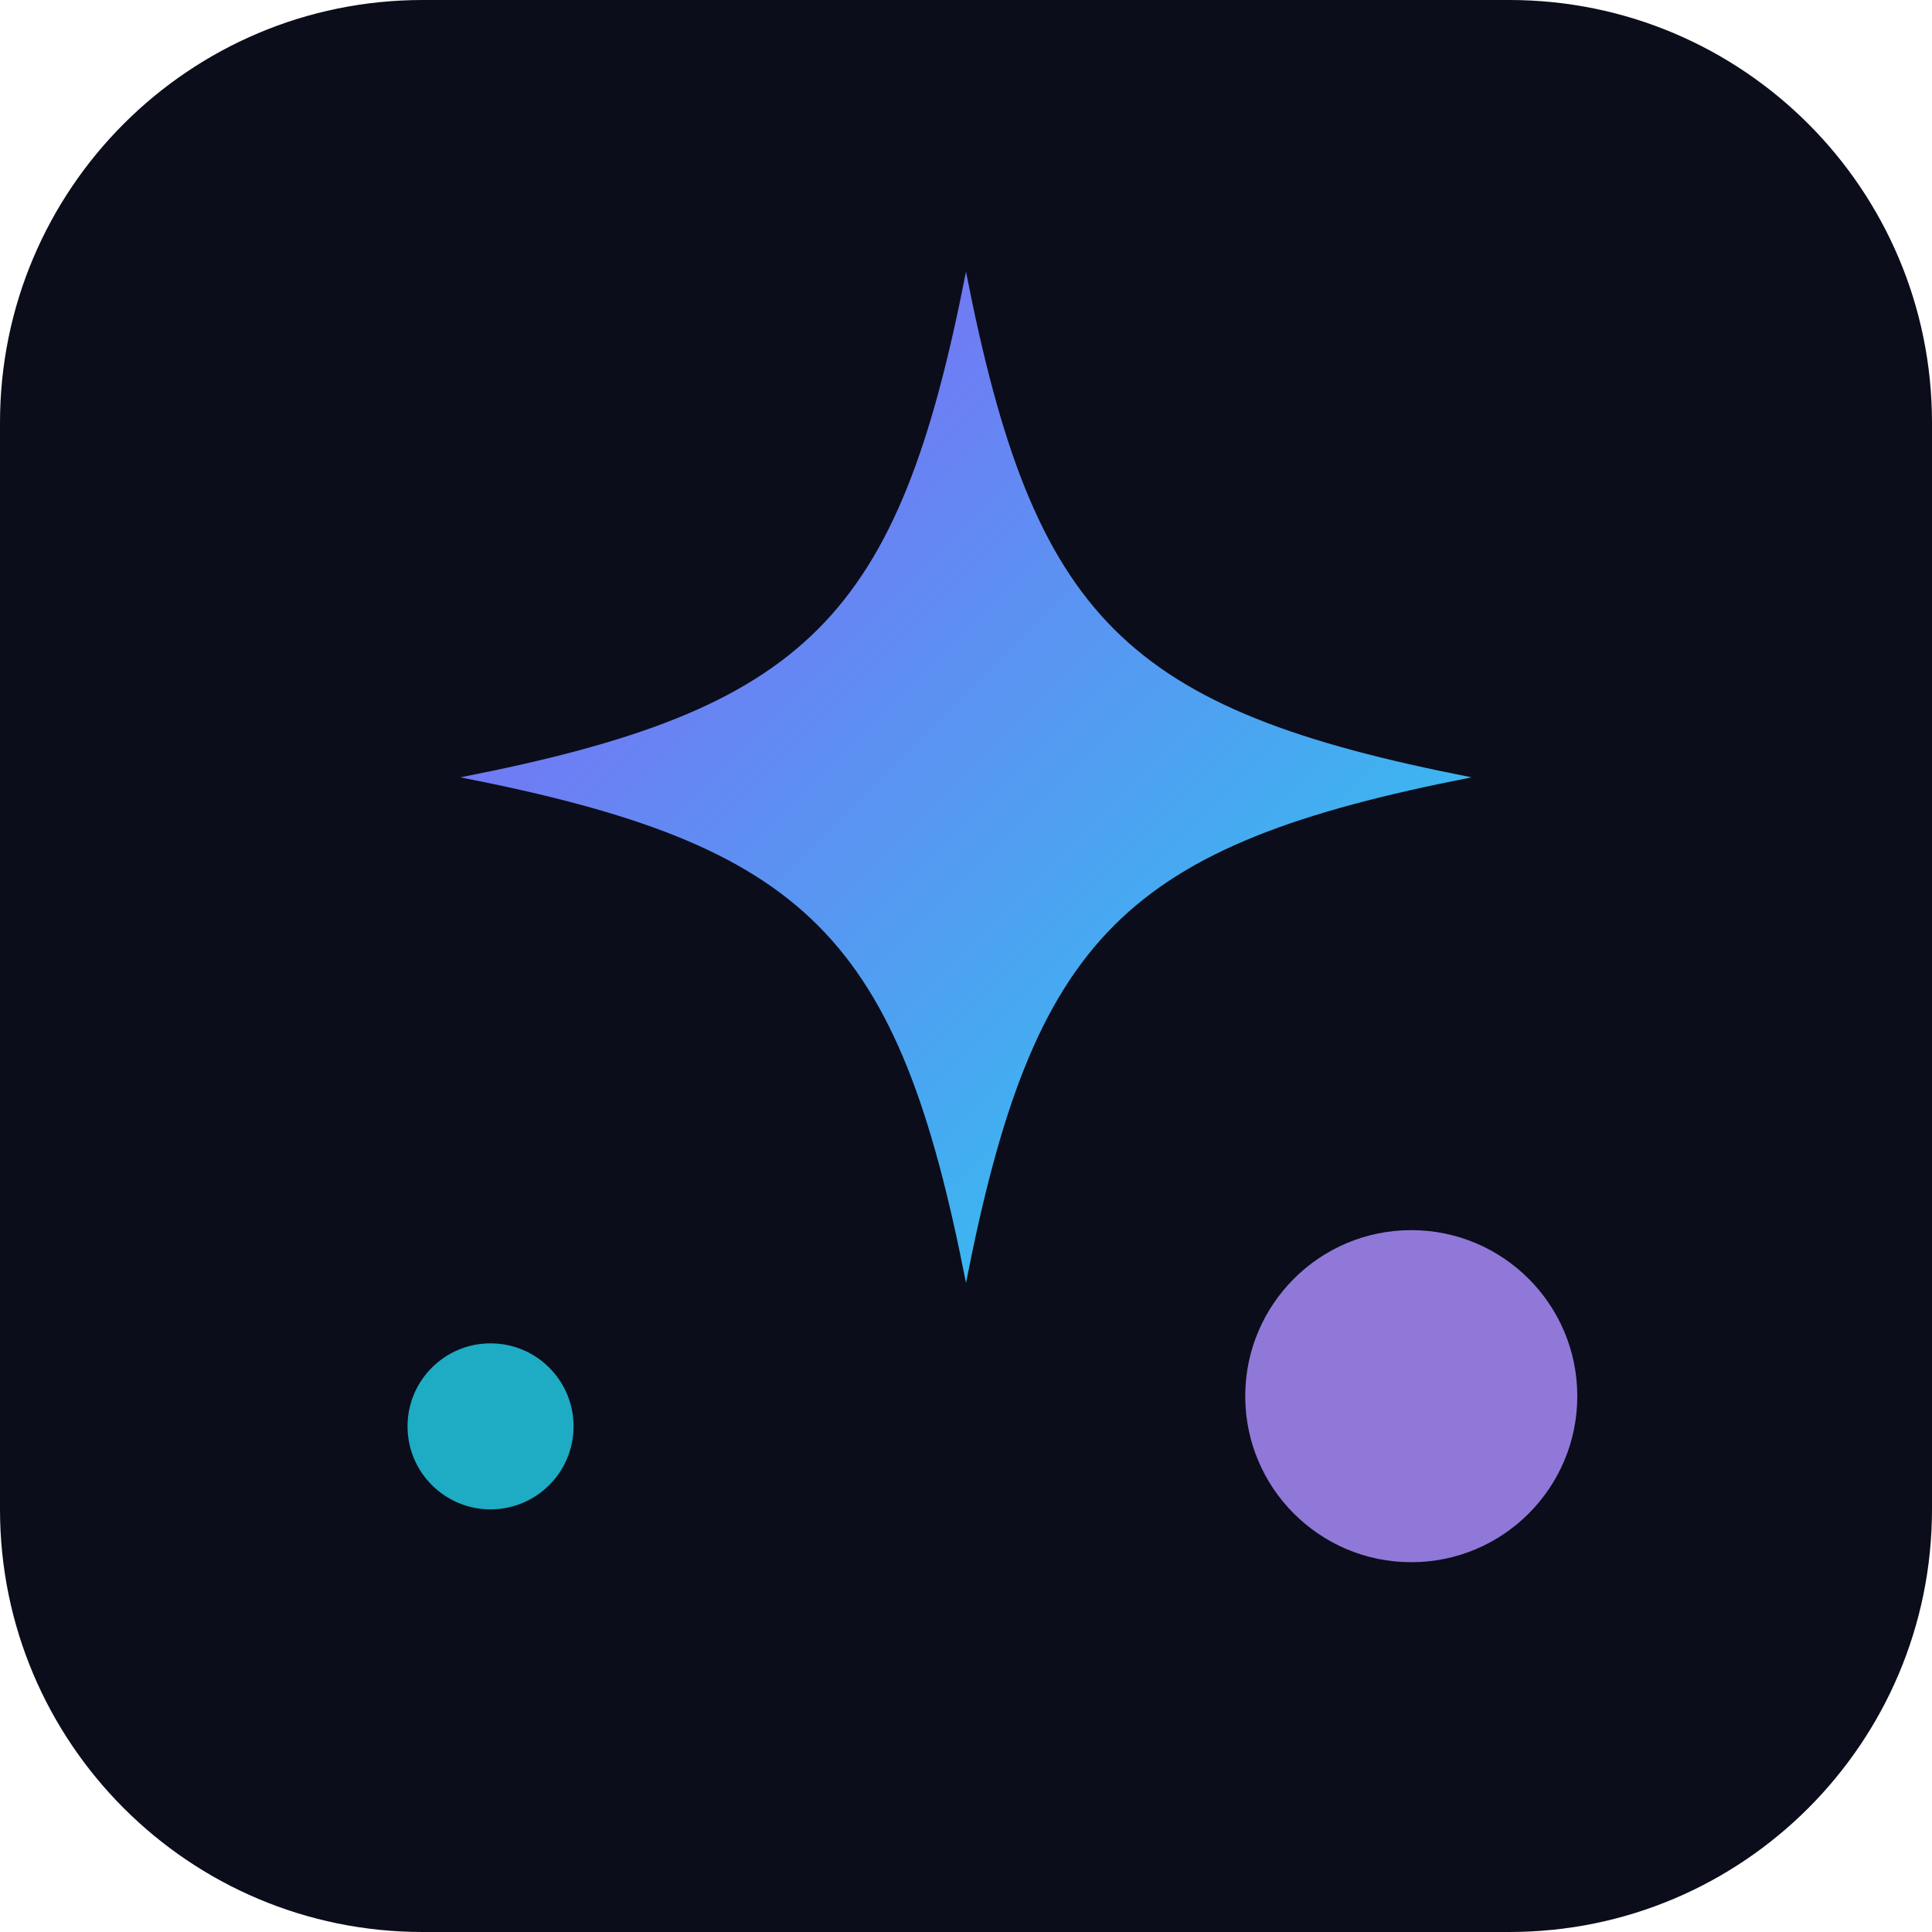
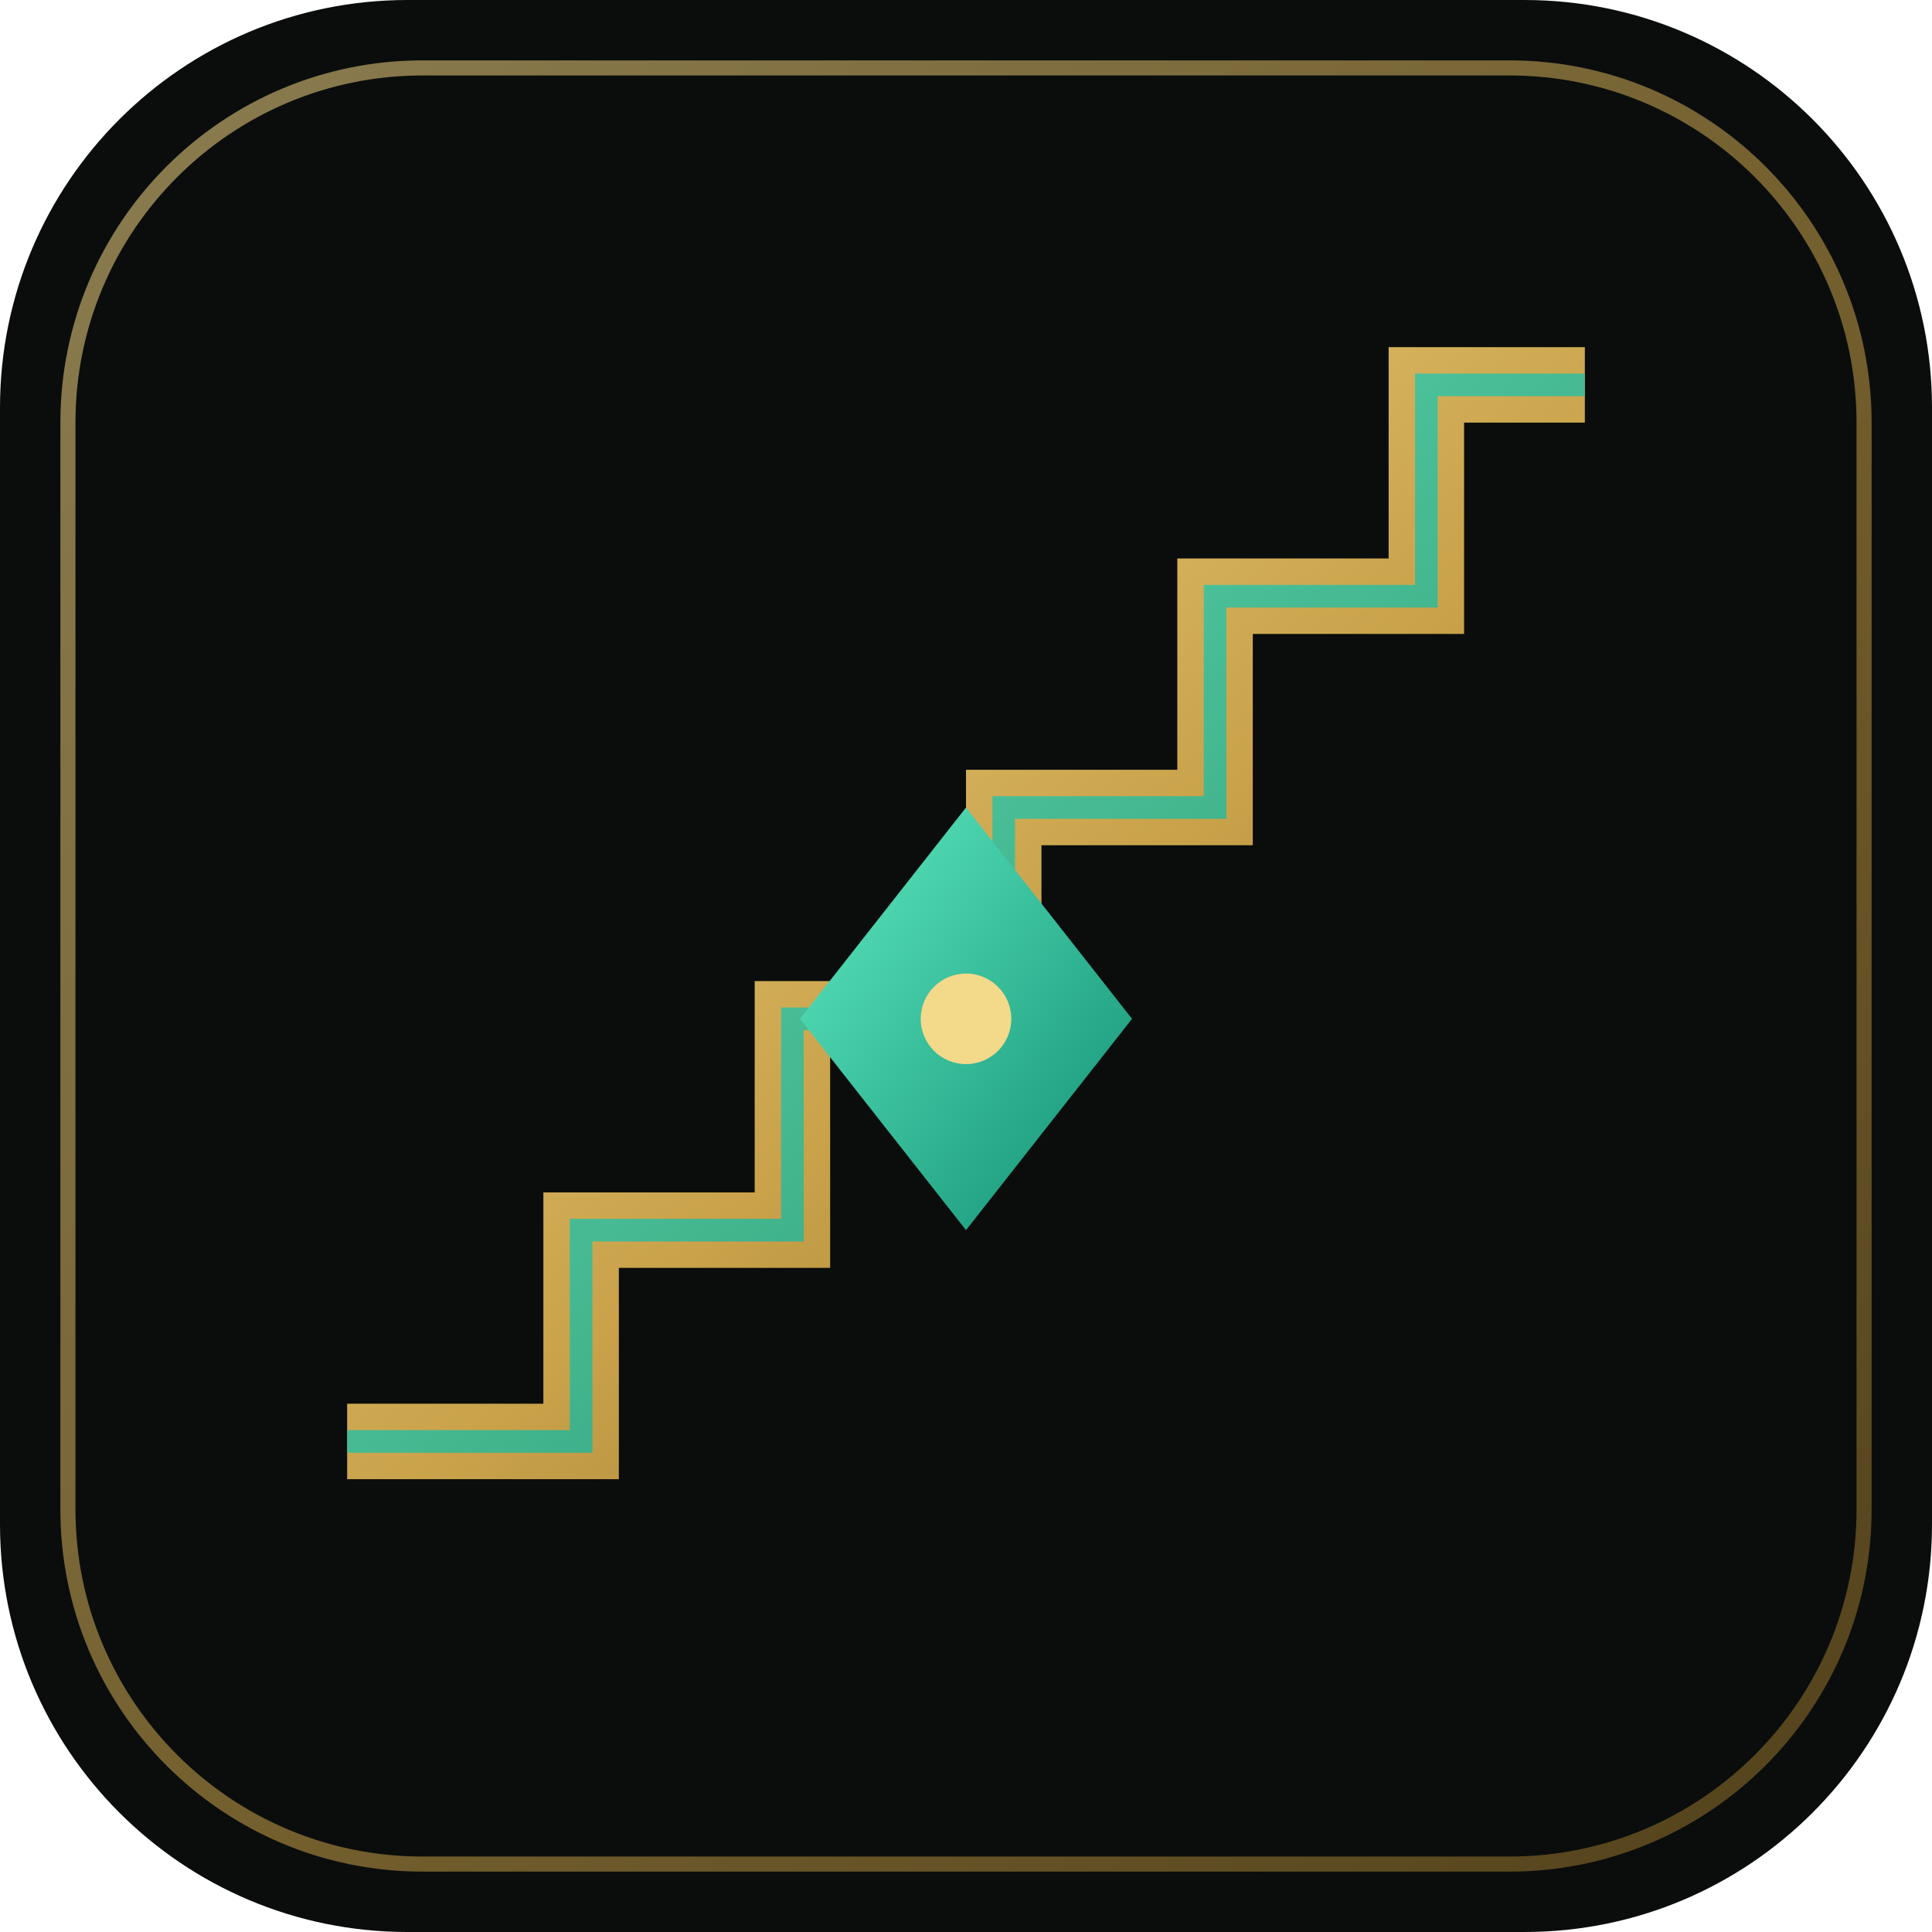
<svg xmlns="http://www.w3.org/2000/svg" viewBox="0 0 512 512">
  <defs>
-     <linearGradient id="g" x1="0" y1="0" x2="1" y2="1">
-       <stop offset="0" stop-color="#8b5cf6" />
-       <stop offset="1" stop-color="#22d3ee" />
+     <linearGradient id="oro" x1="0" y1="0" x2="1" y2="1">
+       <stop offset="0" stop-color="#f3d98a" />
+       <stop offset=".55" stop-color="#c9a24a" />
+       <stop offset="1" stop-color="#8c6b28" />
+     </linearGradient>
+     <linearGradient id="jade" x1="0" y1="0" x2="1" y2="1">
+       <stop offset="0" stop-color="#5eeac2" />
+       <stop offset="1" stop-color="#128f72" />
    </linearGradient>
  </defs>
-   <rect width="512" height="512" rx="112" fill="#0b0d1b" />
-   <path d="M256 72c18 92 42 116 134 134-92 18-116 42-134 134-18-92-42-116-134-134 92-18 116-42 134-134Z" fill="url(#g)" />
-   <circle cx="374" cy="370" r="44" fill="#a78bfa" opacity=".85" />
-   <circle cx="130" cy="378" r="22" fill="#22d3ee" opacity=".8" />
+   <rect width="512" height="512" rx="108" fill="#0a0d0c" />
+   <rect x="18" y="18" width="476" height="476" rx="94" fill="none" stroke="url(#oro)" stroke-width="4" opacity=".55" />
+   <path d="M92 382 H154 V326 H210 V270 H266 V214 H322 V158 H378 V102 H420" fill="none" stroke="url(#oro)" stroke-width="20" stroke-linejoin="miter" />
+   <path d="M92 382 H154 V326 H210 V270 H266 V214 H322 V158 H378 V102 H420" fill="none" stroke="url(#jade)" stroke-width="6" stroke-linejoin="miter" opacity=".9" />
+   <path d="M256 214 L300 270 L256 326 L212 270 Z" fill="url(#jade)" />
+   <circle cx="256" cy="270" r="12" fill="#f3d98a" />
+   <path d="M112 420 H400" stroke="url(#oro)" stroke-width="6" opacity=".7" />
</svg>
